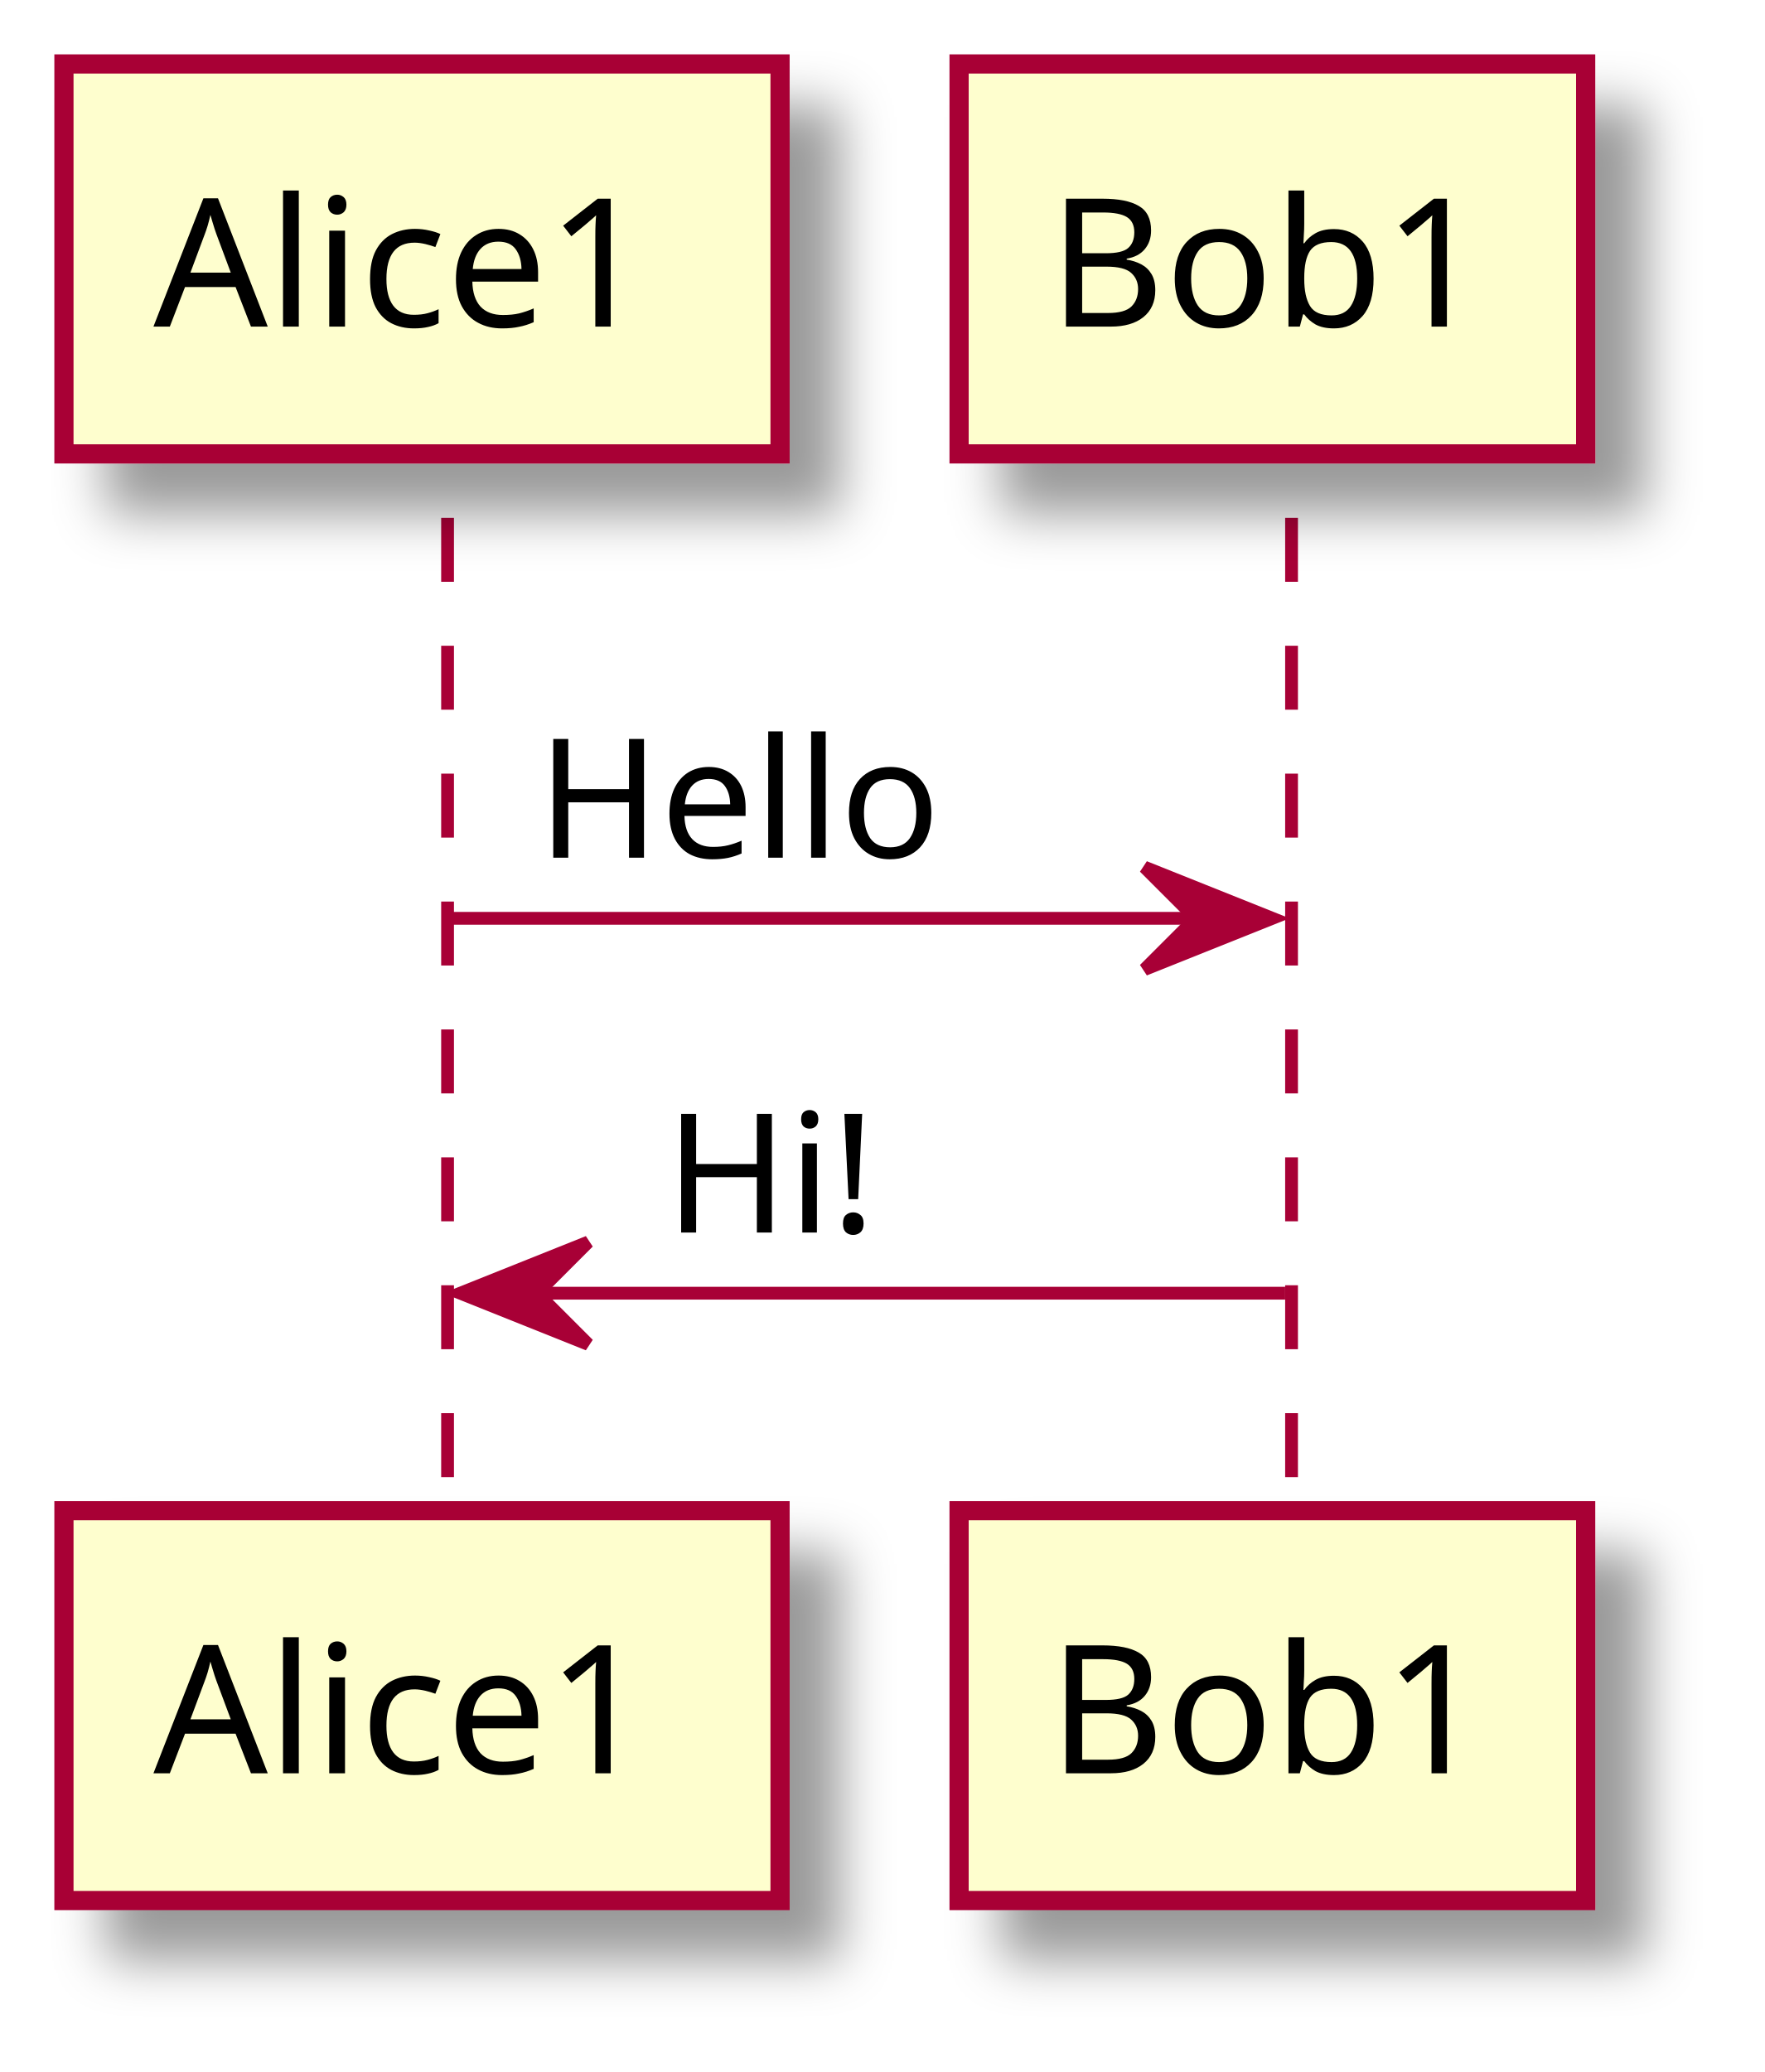
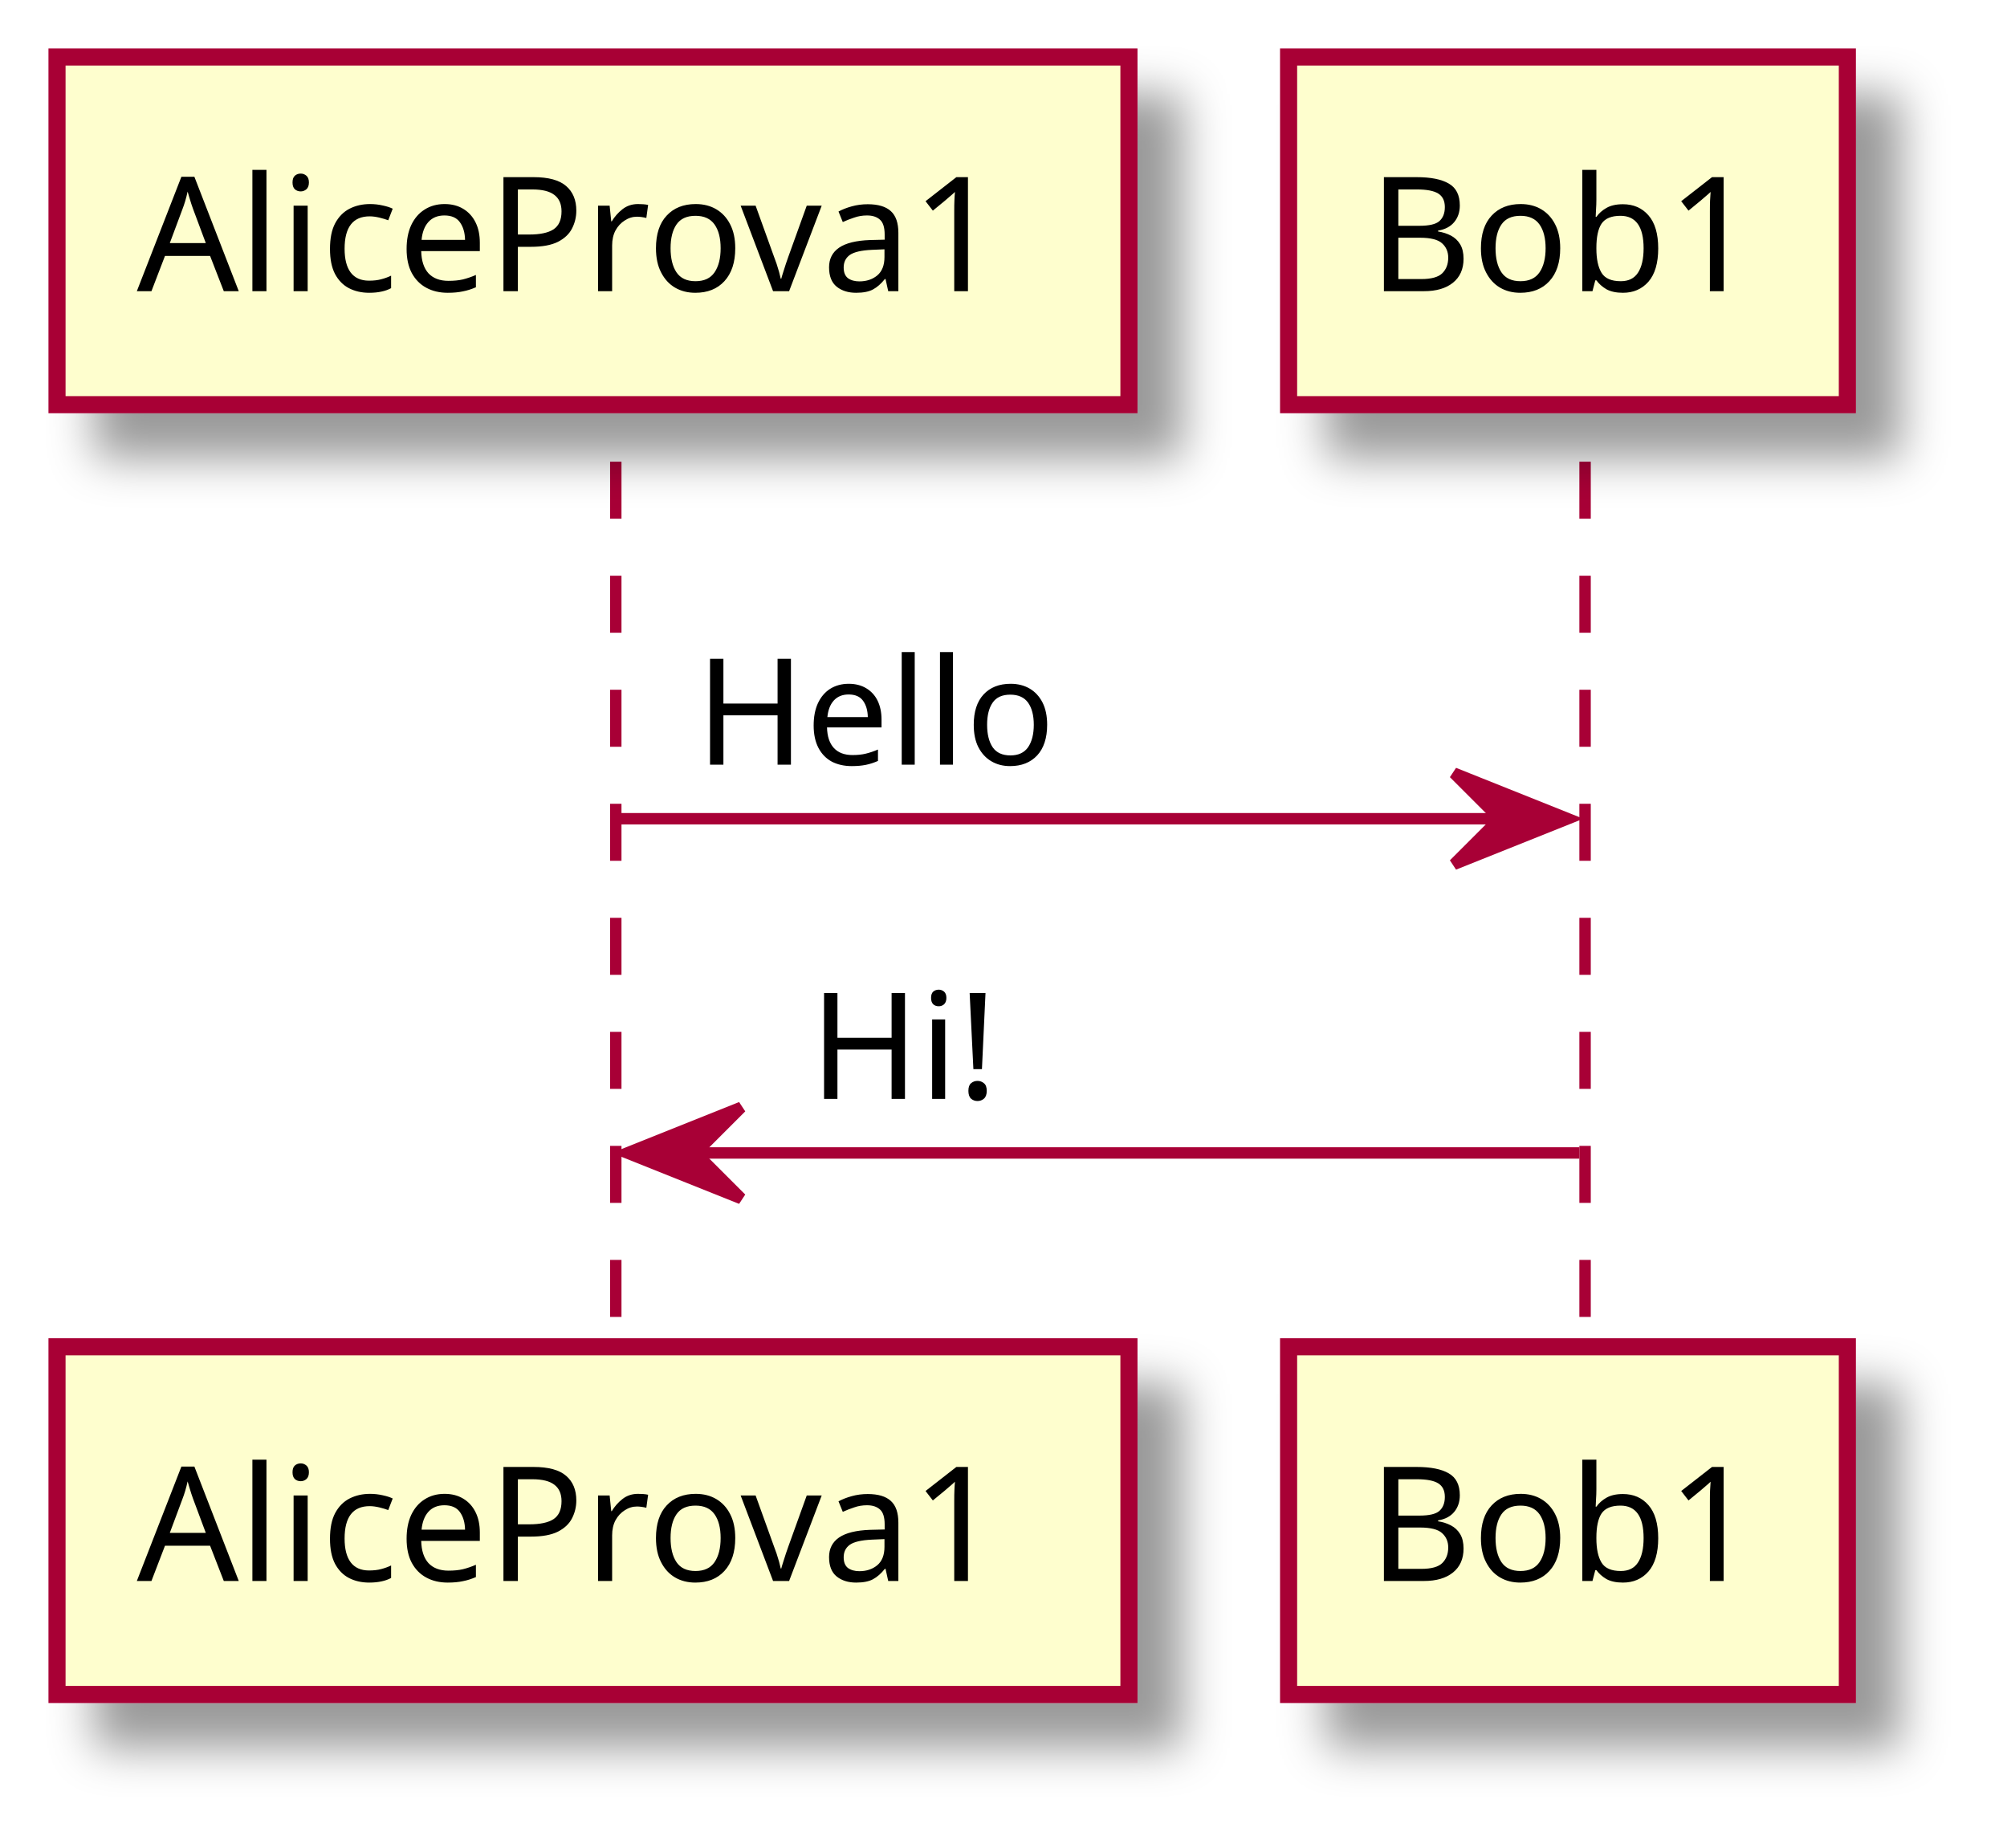
- <svg xmlns="http://www.w3.org/2000/svg" contentScriptType="application/ecmascript" contentStyleType="text/css" height="162px" preserveAspectRatio="none" style="width:138px;height:162px;" version="1.1" viewBox="0 0 138 162" width="138px" zoomAndPan="magnify">
+ <svg xmlns="http://www.w3.org/2000/svg" contentScriptType="application/ecmascript" contentStyleType="text/css" height="162px" preserveAspectRatio="none" style="width:176px;height:162px;" version="1.1" viewBox="0 0 176 162" width="176px" zoomAndPan="magnify">
  <defs>
-     <filter height="300%" id="f1xno61rabfyld" width="300%" x="-1" y="-1">
+     <filter height="300%" id="f1jp3afrph45z5" width="300%" x="-1" y="-1">
      <feGaussianBlur result="blurOut" stdDeviation="2.0" />
      <feColorMatrix in="blurOut" result="blurOut2" type="matrix" values="0 0 0 0 0 0 0 0 0 0 0 0 0 0 0 0 0 0 .4 0" />
      <feOffset dx="4.0" dy="4.0" in="blurOut2" result="blurOut3" />
      <feBlend in="SourceGraphic" in2="blurOut3" mode="normal" />
    </filter>
  </defs>
  <g>
-     <line style="stroke:#A80036;stroke-width:1.0;stroke-dasharray:5.0,5.0;" x1="35" x2="35" y1="40.488" y2="119.109" />
-     <line style="stroke:#A80036;stroke-width:1.0;stroke-dasharray:5.0,5.0;" x1="101" x2="101" y1="40.488" y2="119.109" />
-     <rect fill="#FEFECE" filter="url(#f1xno61rabfyld)" height="30.488" style="stroke:#A80036;stroke-width:1.5;" width="56" x="5" y="5" />
-     <text fill="#000000" font-family="sans-serif" font-size="14" lengthAdjust="spacingAndGlyphs" textLength="42" x="12" y="25.535">Alice1</text>
-     <rect fill="#FEFECE" filter="url(#f1xno61rabfyld)" height="30.488" style="stroke:#A80036;stroke-width:1.5;" width="56" x="5" y="118.109" />
-     <text fill="#000000" font-family="sans-serif" font-size="14" lengthAdjust="spacingAndGlyphs" textLength="42" x="12" y="138.644">Alice1</text>
-     <rect fill="#FEFECE" filter="url(#f1xno61rabfyld)" height="30.488" style="stroke:#A80036;stroke-width:1.5;" width="49" x="75" y="5" />
-     <text fill="#000000" font-family="sans-serif" font-size="14" lengthAdjust="spacingAndGlyphs" textLength="35" x="82" y="25.535">Bob1</text>
-     <rect fill="#FEFECE" filter="url(#f1xno61rabfyld)" height="30.488" style="stroke:#A80036;stroke-width:1.5;" width="49" x="75" y="118.109" />
-     <text fill="#000000" font-family="sans-serif" font-size="14" lengthAdjust="spacingAndGlyphs" textLength="35" x="82" y="138.644">Bob1</text>
-     <polygon fill="#A80036" points="89.5,67.799,99.5,71.799,89.5,75.799,93.5,71.799" style="stroke:#A80036;stroke-width:1.0;" />
-     <line style="stroke:#A80036;stroke-width:1.0;" x1="35" x2="95.5" y1="71.799" y2="71.799" />
-     <text fill="#000000" font-family="sans-serif" font-size="13" lengthAdjust="spacingAndGlyphs" textLength="33" x="42" y="67.057">Hello</text>
-     <polygon fill="#A80036" points="46,97.109,36,101.109,46,105.109,42,101.109" style="stroke:#A80036;stroke-width:1.0;" />
-     <line style="stroke:#A80036;stroke-width:1.0;" x1="40" x2="100.5" y1="101.109" y2="101.109" />
-     <text fill="#000000" font-family="sans-serif" font-size="13" lengthAdjust="spacingAndGlyphs" textLength="18" x="52" y="96.367">Hi!</text>
+     <line style="stroke:#A80036;stroke-width:1.0;stroke-dasharray:5.0,5.0;" x1="54" x2="54" y1="40.488" y2="119.109" />
+     <line style="stroke:#A80036;stroke-width:1.0;stroke-dasharray:5.0,5.0;" x1="139" x2="139" y1="40.488" y2="119.109" />
+     <rect fill="#FEFECE" filter="url(#f1jp3afrph45z5)" height="30.488" style="stroke:#A80036;stroke-width:1.5;" width="94" x="5" y="5" />
+     <text fill="#000000" font-family="sans-serif" font-size="14" lengthAdjust="spacingAndGlyphs" textLength="80" x="12" y="25.535">AliceProva1</text>
+     <rect fill="#FEFECE" filter="url(#f1jp3afrph45z5)" height="30.488" style="stroke:#A80036;stroke-width:1.5;" width="94" x="5" y="118.109" />
+     <text fill="#000000" font-family="sans-serif" font-size="14" lengthAdjust="spacingAndGlyphs" textLength="80" x="12" y="138.644">AliceProva1</text>
+     <rect fill="#FEFECE" filter="url(#f1jp3afrph45z5)" height="30.488" style="stroke:#A80036;stroke-width:1.5;" width="49" x="113" y="5" />
+     <text fill="#000000" font-family="sans-serif" font-size="14" lengthAdjust="spacingAndGlyphs" textLength="35" x="120" y="25.535">Bob1</text>
+     <rect fill="#FEFECE" filter="url(#f1jp3afrph45z5)" height="30.488" style="stroke:#A80036;stroke-width:1.5;" width="49" x="113" y="118.109" />
+     <text fill="#000000" font-family="sans-serif" font-size="14" lengthAdjust="spacingAndGlyphs" textLength="35" x="120" y="138.644">Bob1</text>
+     <polygon fill="#A80036" points="127.5,67.799,137.5,71.799,127.5,75.799,131.5,71.799" style="stroke:#A80036;stroke-width:1.0;" />
+     <line style="stroke:#A80036;stroke-width:1.0;" x1="54" x2="133.5" y1="71.799" y2="71.799" />
+     <text fill="#000000" font-family="sans-serif" font-size="13" lengthAdjust="spacingAndGlyphs" textLength="33" x="61" y="67.057">Hello</text>
+     <polygon fill="#A80036" points="65,97.109,55,101.109,65,105.109,61,101.109" style="stroke:#A80036;stroke-width:1.0;" />
+     <line style="stroke:#A80036;stroke-width:1.0;" x1="59" x2="138.5" y1="101.109" y2="101.109" />
+     <text fill="#000000" font-family="sans-serif" font-size="13" lengthAdjust="spacingAndGlyphs" textLength="18" x="71" y="96.367">Hi!</text>
  </g>
</svg>
